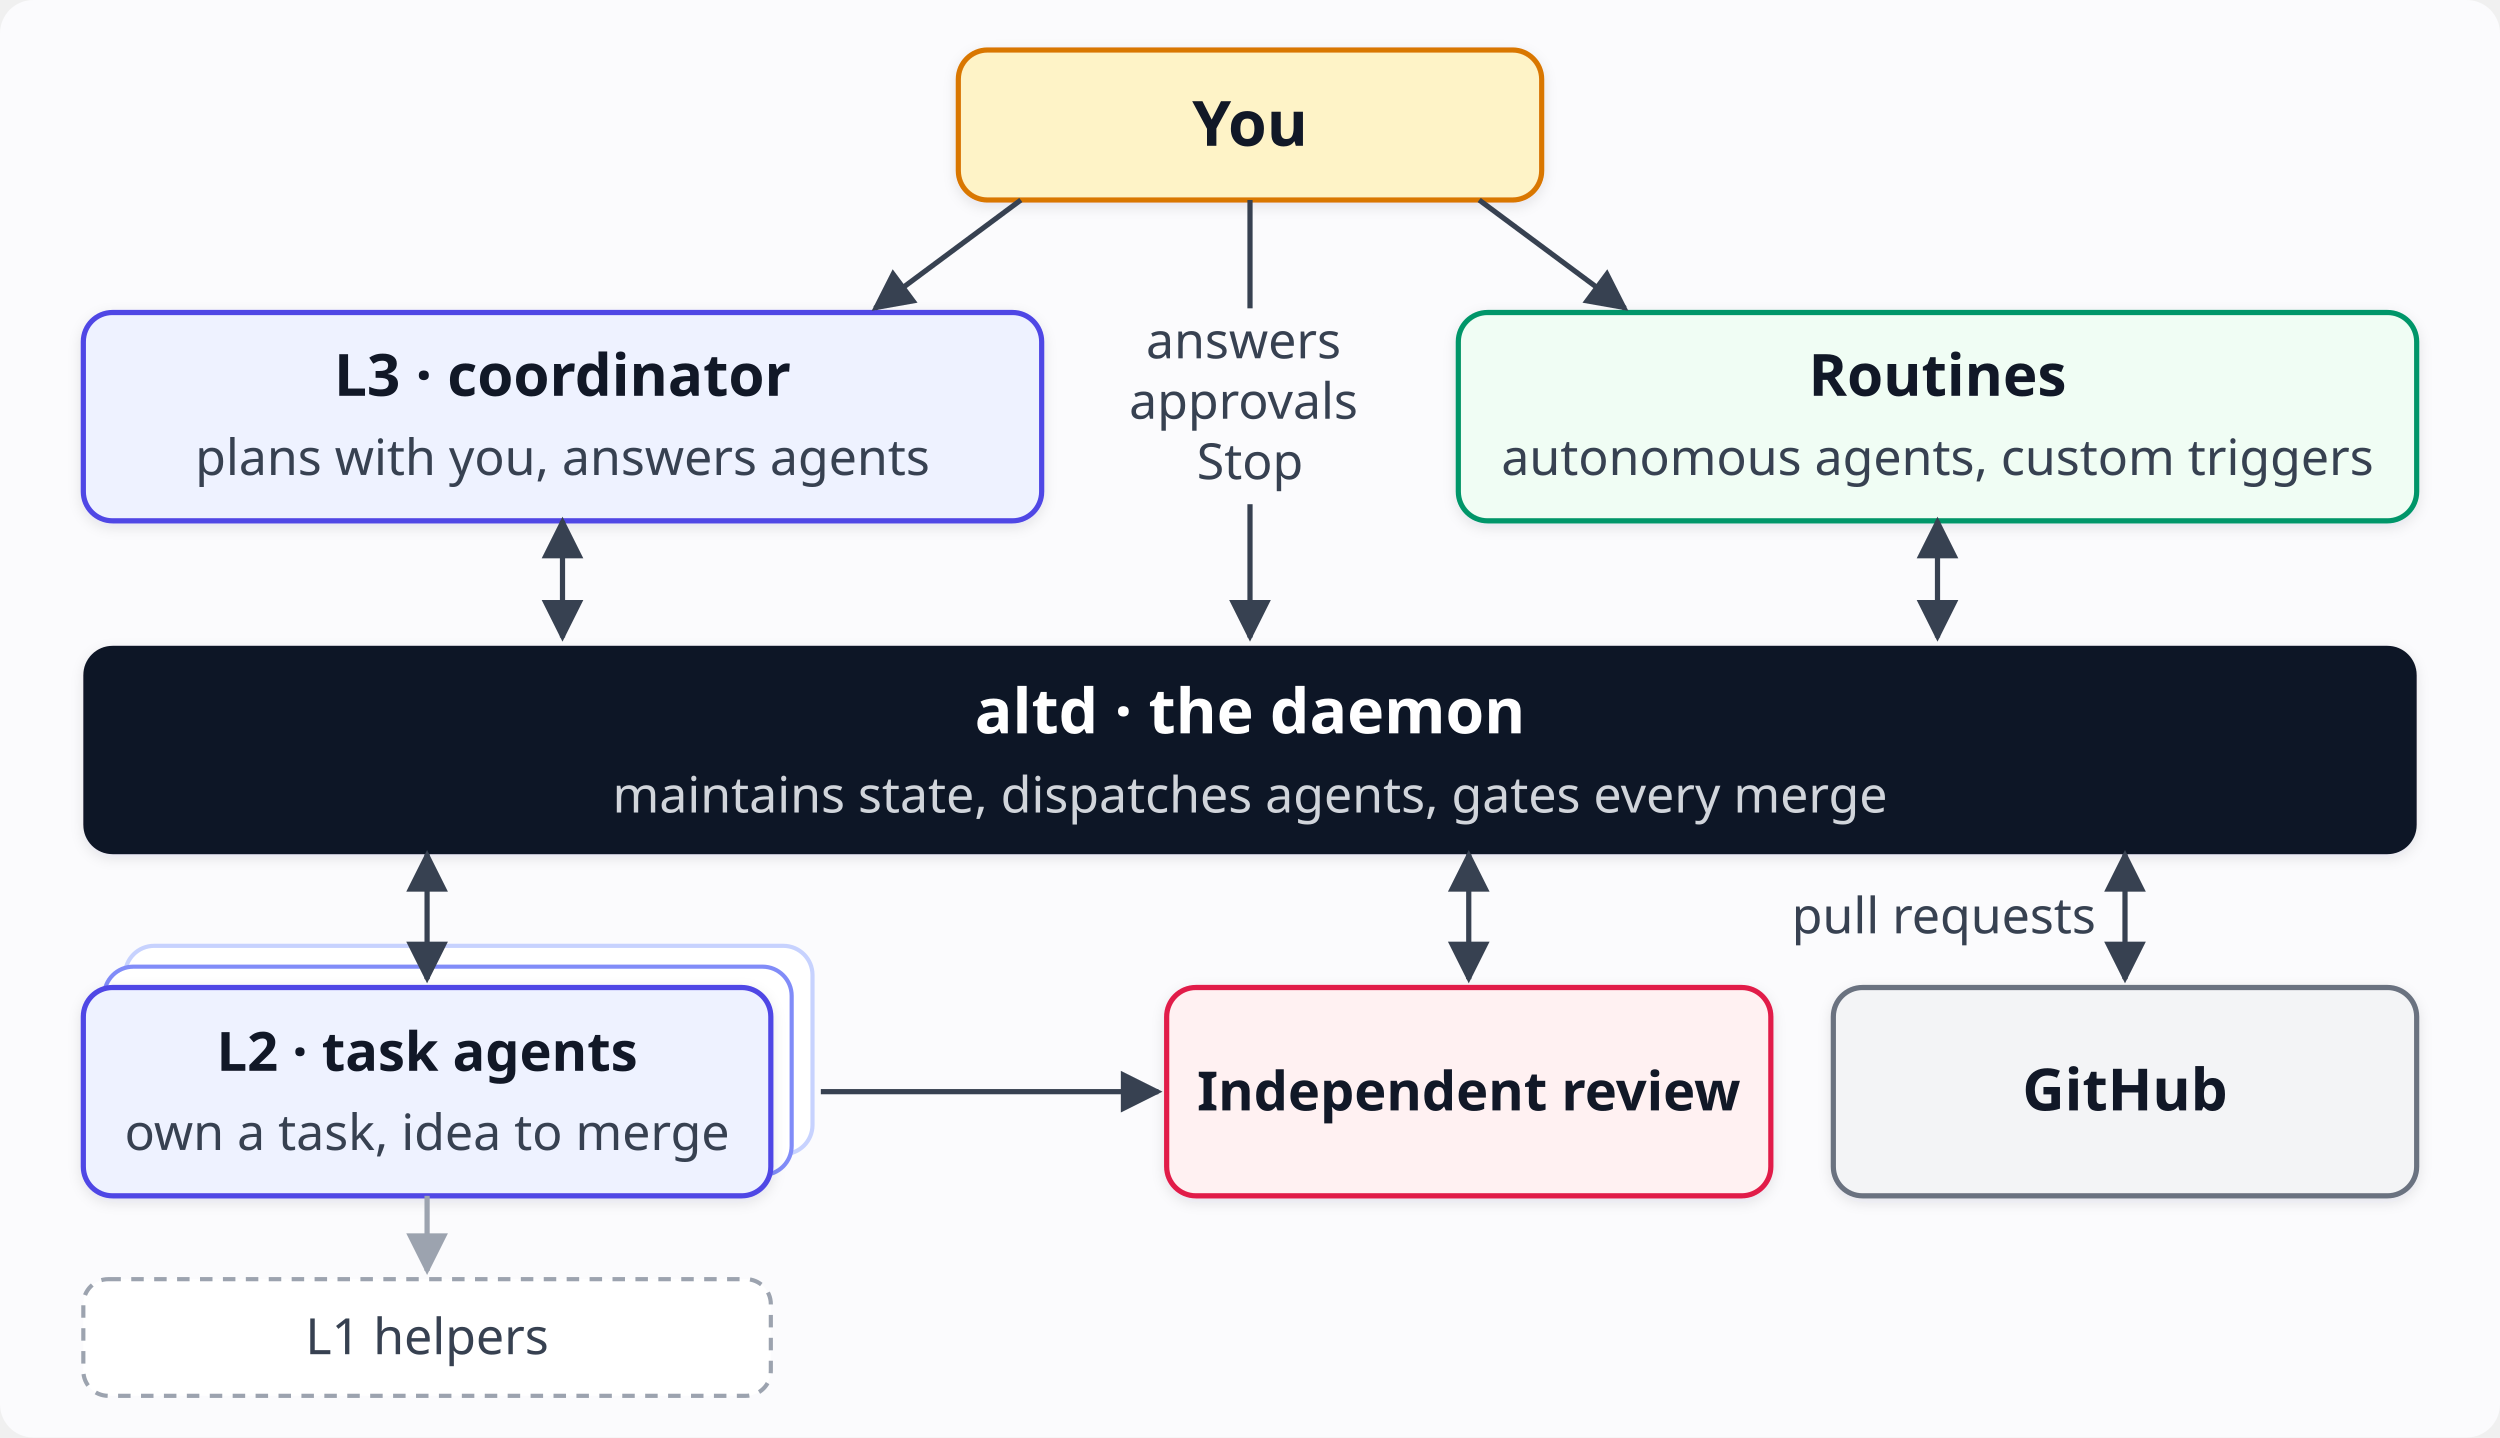
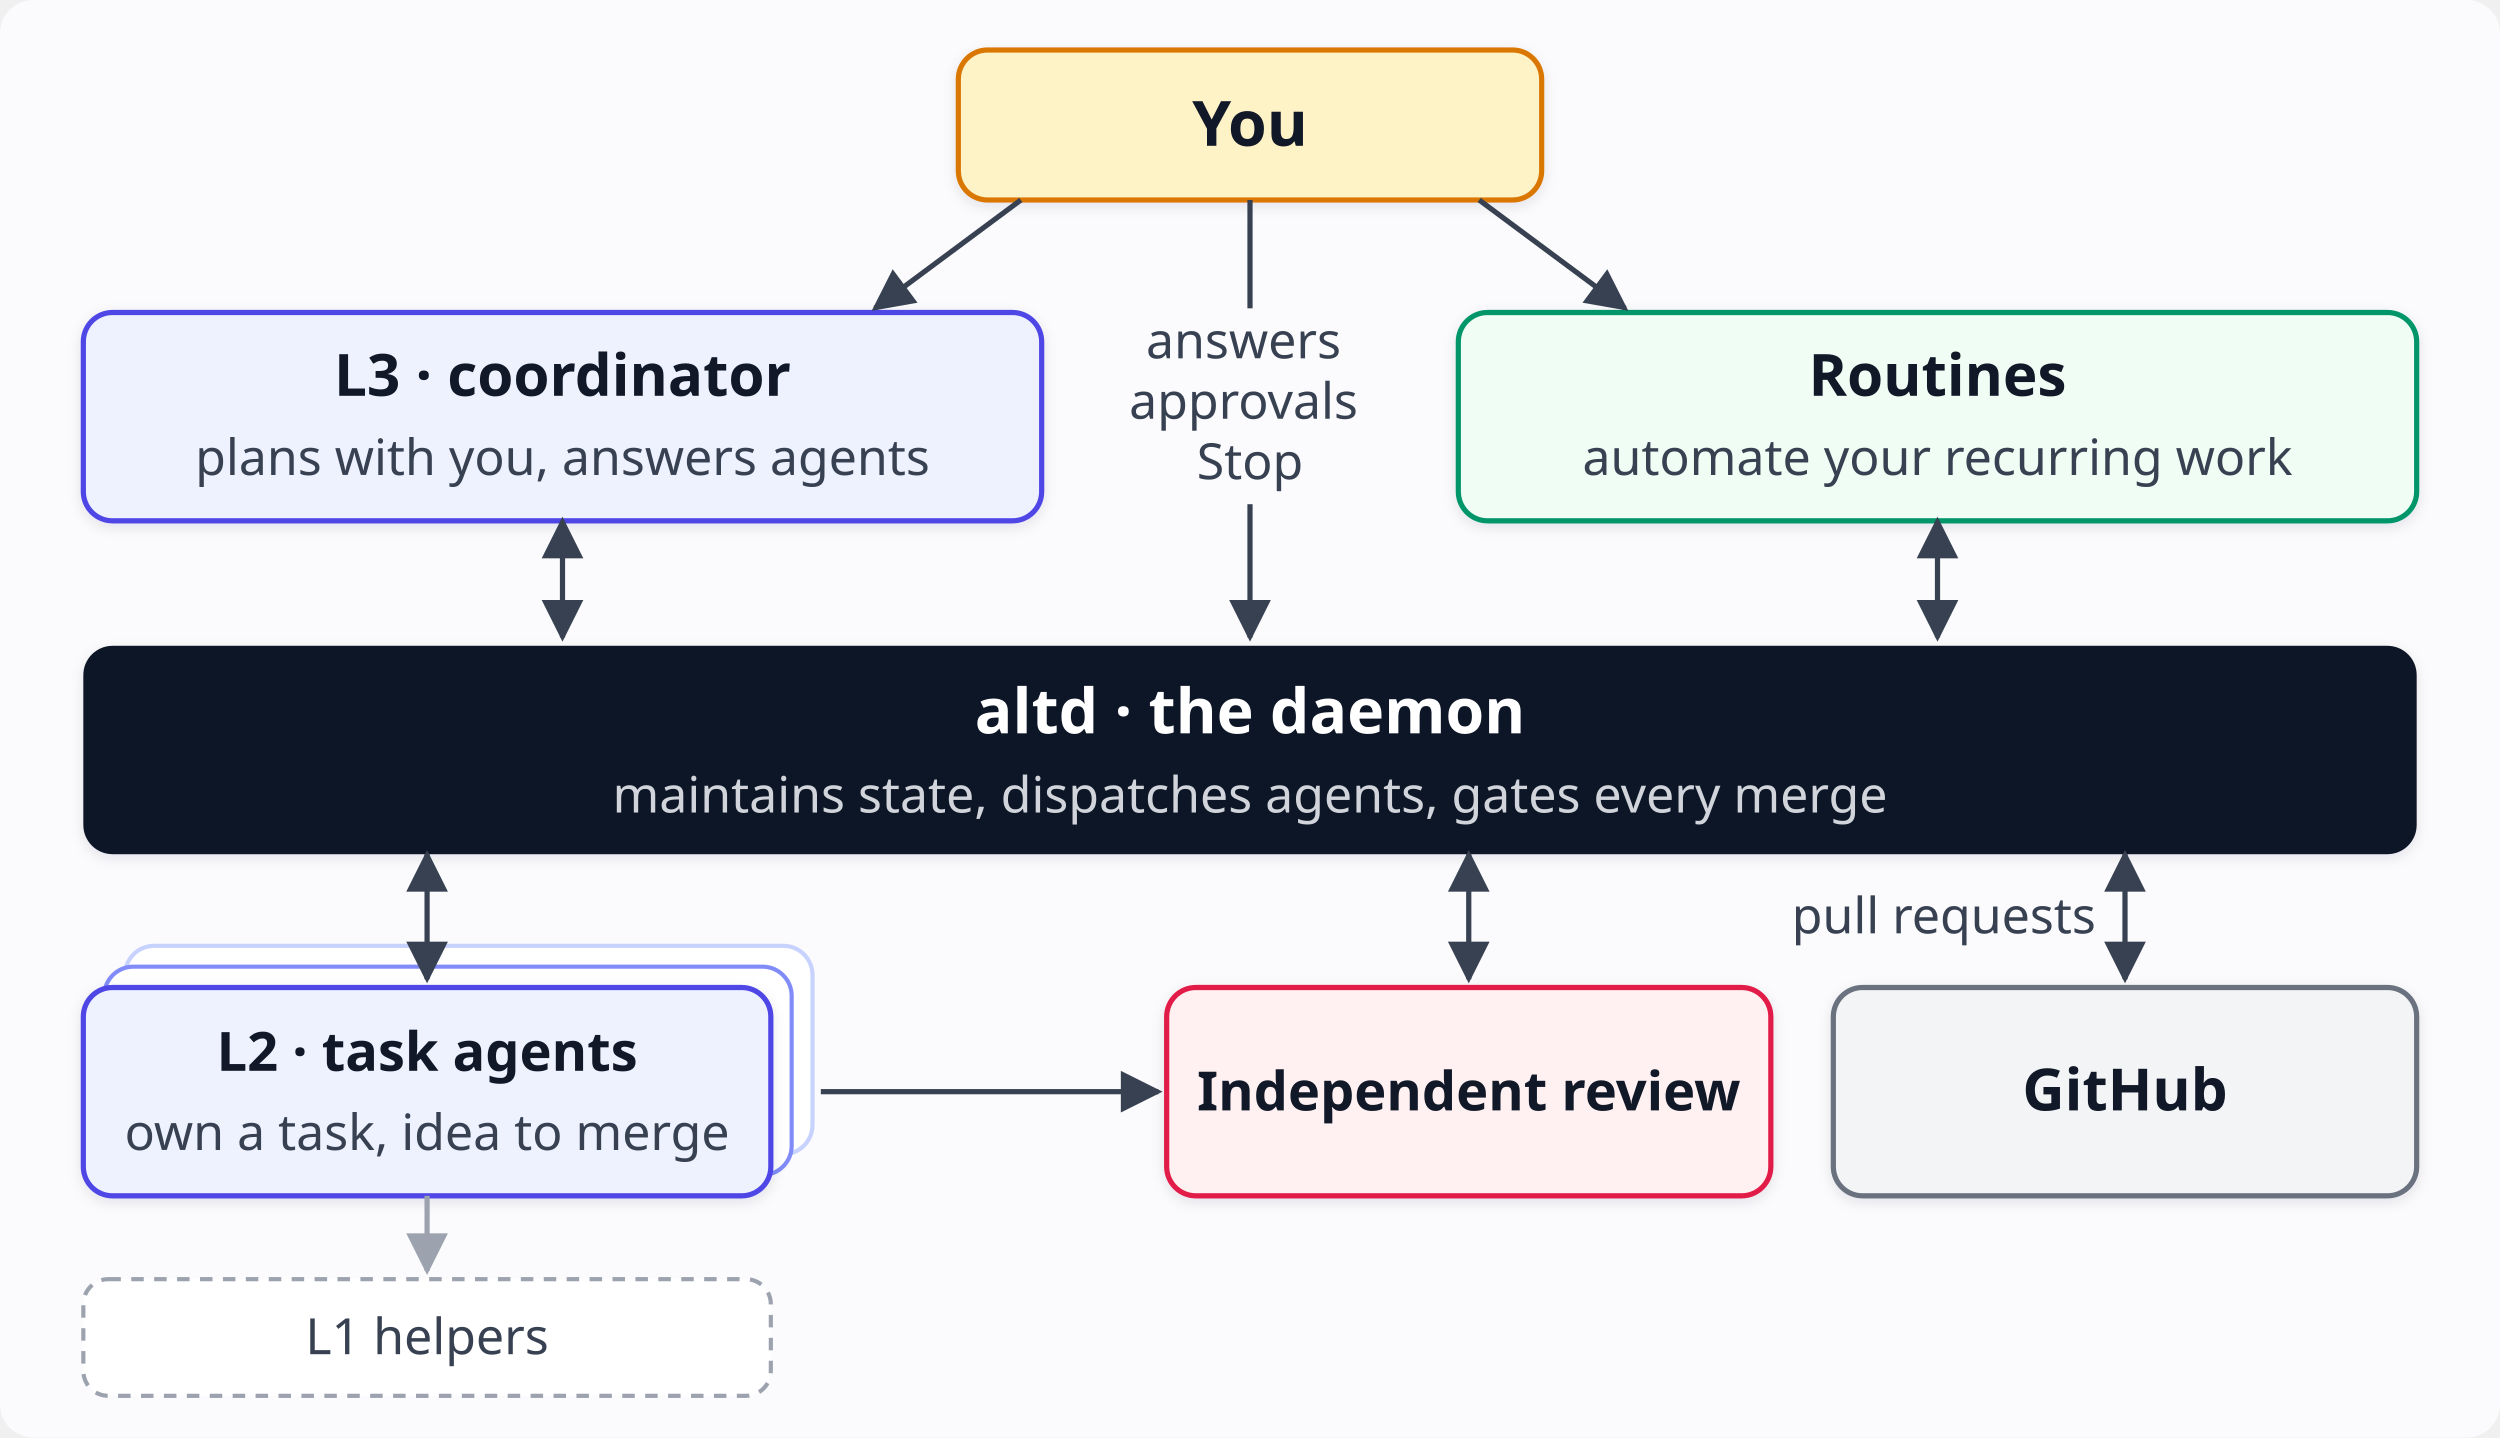
<svg xmlns="http://www.w3.org/2000/svg" viewBox="0 0 1200 690" width="1200" height="690" font-family="-apple-system,BlinkMacSystemFont,'Segoe UI','Noto Sans',Helvetica,Arial,sans-serif">
  <defs>
    <filter id="s" x="-10%" y="-20%" width="120%" height="160%">
      <feDropShadow dx="0" dy="2" stdDeviation="3" flood-color="#0f172a" flood-opacity=".10" />
    </filter>
    <marker id="a" viewBox="0 0 10 10" refX="9" refY="5" markerWidth="8" markerHeight="8" orient="auto-start-reverse">
      <path d="M0 0 L10 5 L0 10 z" fill="#374151" />
    </marker>
    <marker id="g" viewBox="0 0 10 10" refX="9" refY="5" markerWidth="8" markerHeight="8" orient="auto-start-reverse">
      <path d="M0 0 L10 5 L0 10 z" fill="#9ca3af" />
    </marker>
  </defs>
  <rect width="1200" height="690" rx="16" fill="#fbfbfd" />
  <rect x="460" y="24" width="280" height="72" rx="14" fill="#fef3c7" stroke="#d97706" stroke-width="2.5" filter="url(#s)" />
  <text x="600" y="70" text-anchor="middle" font-size="30" font-weight="700" fill="#111827">You</text>
  <rect x="40" y="150" width="460" height="100" rx="14" fill="#eef2ff" stroke="#4f46e5" stroke-width="2.5" filter="url(#s)" />
  <text x="270" y="190" text-anchor="middle" font-size="28" font-weight="700" fill="#111827">L3 · coordinator</text>
  <text x="270" y="228" text-anchor="middle" font-size="24" fill="#374151">plans with you, answers agents</text>
  <rect x="700" y="150" width="460" height="100" rx="14" fill="#f0fdf4" stroke="#059669" stroke-width="2.5" filter="url(#s)" />
  <text x="930" y="190" text-anchor="middle" font-size="28" font-weight="700" fill="#111827">Routines</text>
-   <text x="930" y="228" text-anchor="middle" font-size="24" fill="#374151">autonomous agents, custom triggers</text>
+   <text x="930" y="228" text-anchor="middle" font-size="24" fill="#374151">automate your recurring work</text>
  <rect x="40" y="310" width="1120" height="100" rx="14" fill="#111827" filter="url(#s)" />
  <text x="600" y="352" text-anchor="middle" font-size="30" font-weight="700" fill="#ffffff">altd · the daemon</text>
  <text x="600" y="390" text-anchor="middle" font-size="24" fill="#d1d5db">maintains state, dispatches agents, gates every merge</text>
  <rect x="60" y="454" width="330" height="100" rx="14" fill="#ffffff" stroke="#c7d2fe" stroke-width="2" />
  <rect x="50" y="464" width="330" height="100" rx="14" fill="#ffffff" stroke="#818cf8" stroke-width="2" />
  <rect x="40" y="474" width="330" height="100" rx="14" fill="#eef2ff" stroke="#4f46e5" stroke-width="2.5" filter="url(#s)" />
  <text x="205" y="514" text-anchor="middle" font-size="26" font-weight="700" fill="#111827">L2 · task agents</text>
  <text x="205" y="552" text-anchor="middle" font-size="24" fill="#374151">own a task, idea to merge</text>
  <rect x="560" y="474" width="290" height="100" rx="14" fill="#fff1f2" stroke="#e11d48" stroke-width="2.5" filter="url(#s)" />
  <text x="705" y="533" text-anchor="middle" font-size="26" font-weight="700" fill="#111827">Independent review</text>
  <rect x="880" y="474" width="280" height="100" rx="14" fill="#f3f4f6" stroke="#6b7280" stroke-width="2.5" filter="url(#s)" />
  <text x="1020" y="533" text-anchor="middle" font-size="28" font-weight="700" fill="#111827">GitHub</text>
  <rect x="40" y="614" width="330" height="56" rx="12" fill="#ffffff" stroke="#9ca3af" stroke-width="2" stroke-dasharray="6 5" />
  <text x="205" y="650" text-anchor="middle" font-size="24" fill="#374151">L1 helpers</text>
  <line x1="205" y1="574" x2="205" y2="610" stroke="#9ca3af" stroke-width="2.5" marker-end="url(#g)" />
  <path d="M490 96 L420 148" stroke="#374151" stroke-width="2.5" fill="none" marker-end="url(#a)" />
  <path d="M710 96 L780 148" stroke="#374151" stroke-width="2.5" fill="none" marker-end="url(#a)" />
  <line x1="600" y1="96" x2="600" y2="306" stroke="#374151" stroke-width="2.5" marker-end="url(#a)" />
  <rect x="530" y="148" width="140" height="94" rx="20" fill="#fbfbfd" />
  <text text-anchor="middle" font-size="24" fill="#374151">
    <tspan x="600" y="172">answers</tspan>
    <tspan x="600" y="201">approvals</tspan>
    <tspan x="600" y="230">Stop</tspan>
  </text>
  <line x1="270" y1="250" x2="270" y2="306" stroke="#374151" stroke-width="2.5" marker-end="url(#a)" marker-start="url(#a)" />
  <line x1="930" y1="250" x2="930" y2="306" stroke="#374151" stroke-width="2.5" marker-end="url(#a)" marker-start="url(#a)" />
  <line x1="205" y1="410" x2="205" y2="470" stroke="#374151" stroke-width="2.5" marker-end="url(#a)" marker-start="url(#a)" />
  <line x1="394" y1="524" x2="556" y2="524" stroke="#374151" stroke-width="2.5" marker-end="url(#a)" />
  <line x1="705" y1="410" x2="705" y2="470" stroke="#374151" stroke-width="2.5" marker-end="url(#a)" marker-start="url(#a)" />
  <line x1="1020" y1="410" x2="1020" y2="470" stroke="#374151" stroke-width="2.5" marker-end="url(#a)" marker-start="url(#a)" />
  <text x="1006" y="448" font-size="24" fill="#374151" text-anchor="end">pull requests</text>
</svg>
